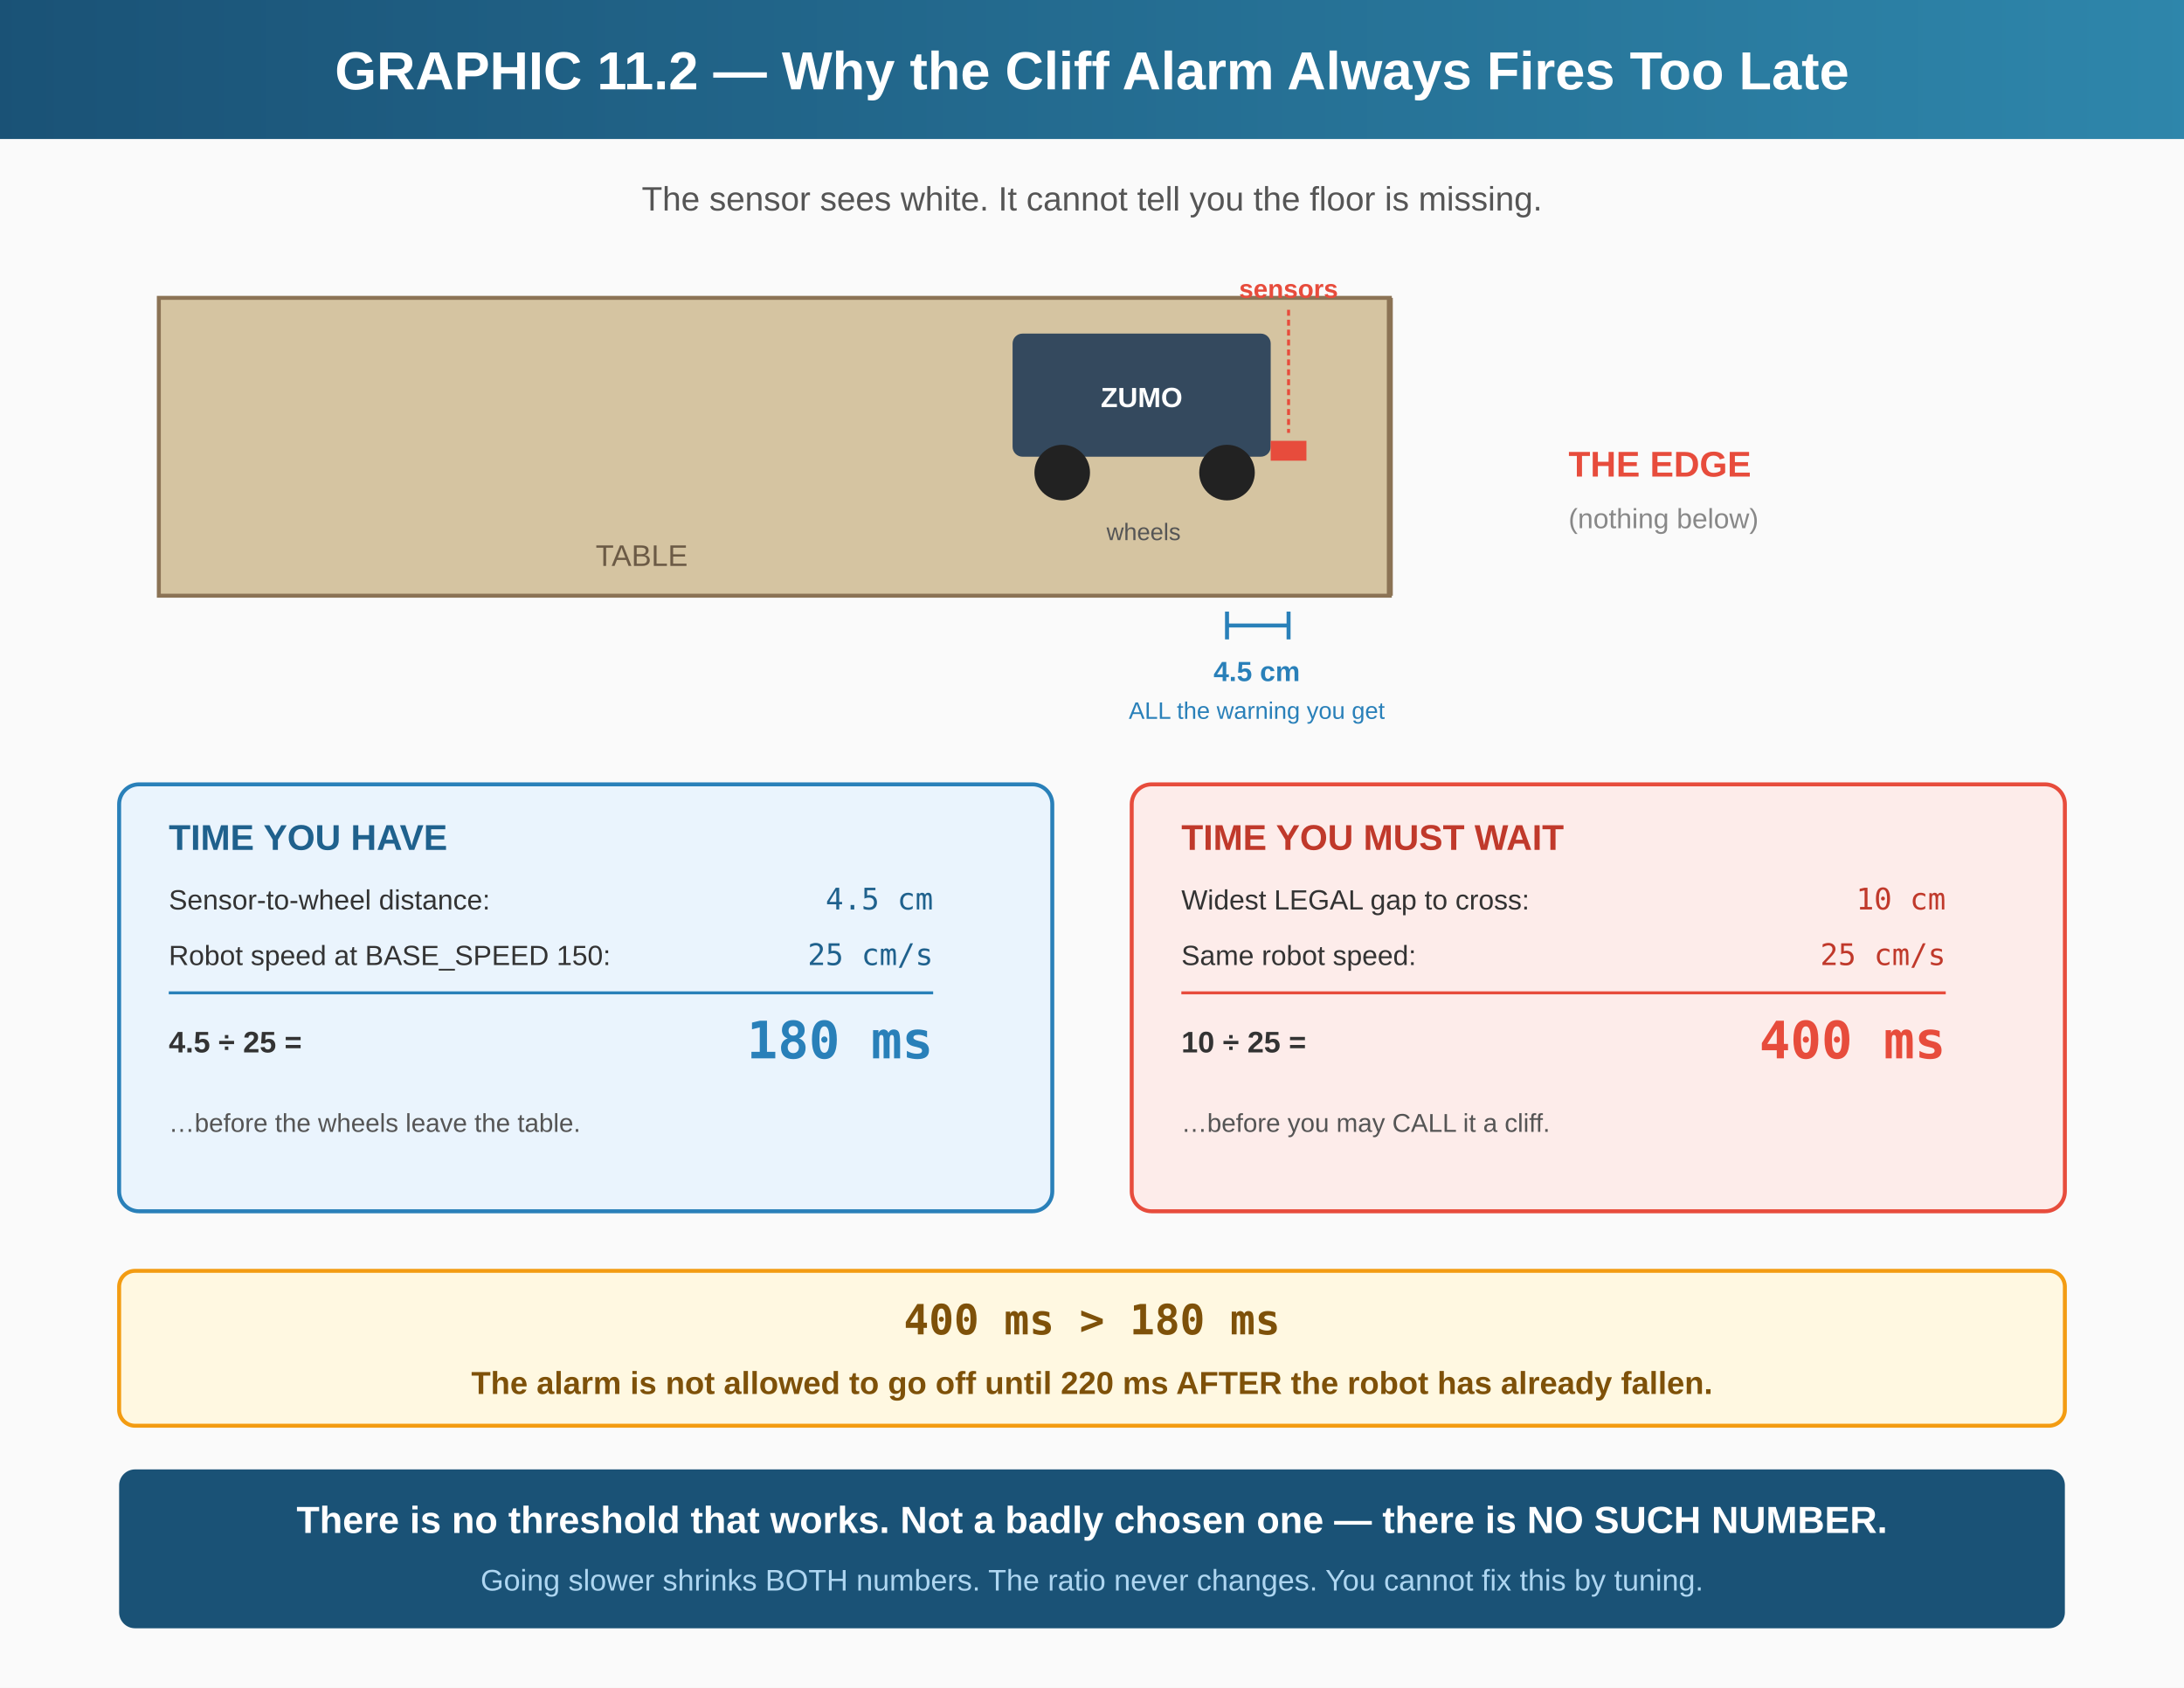
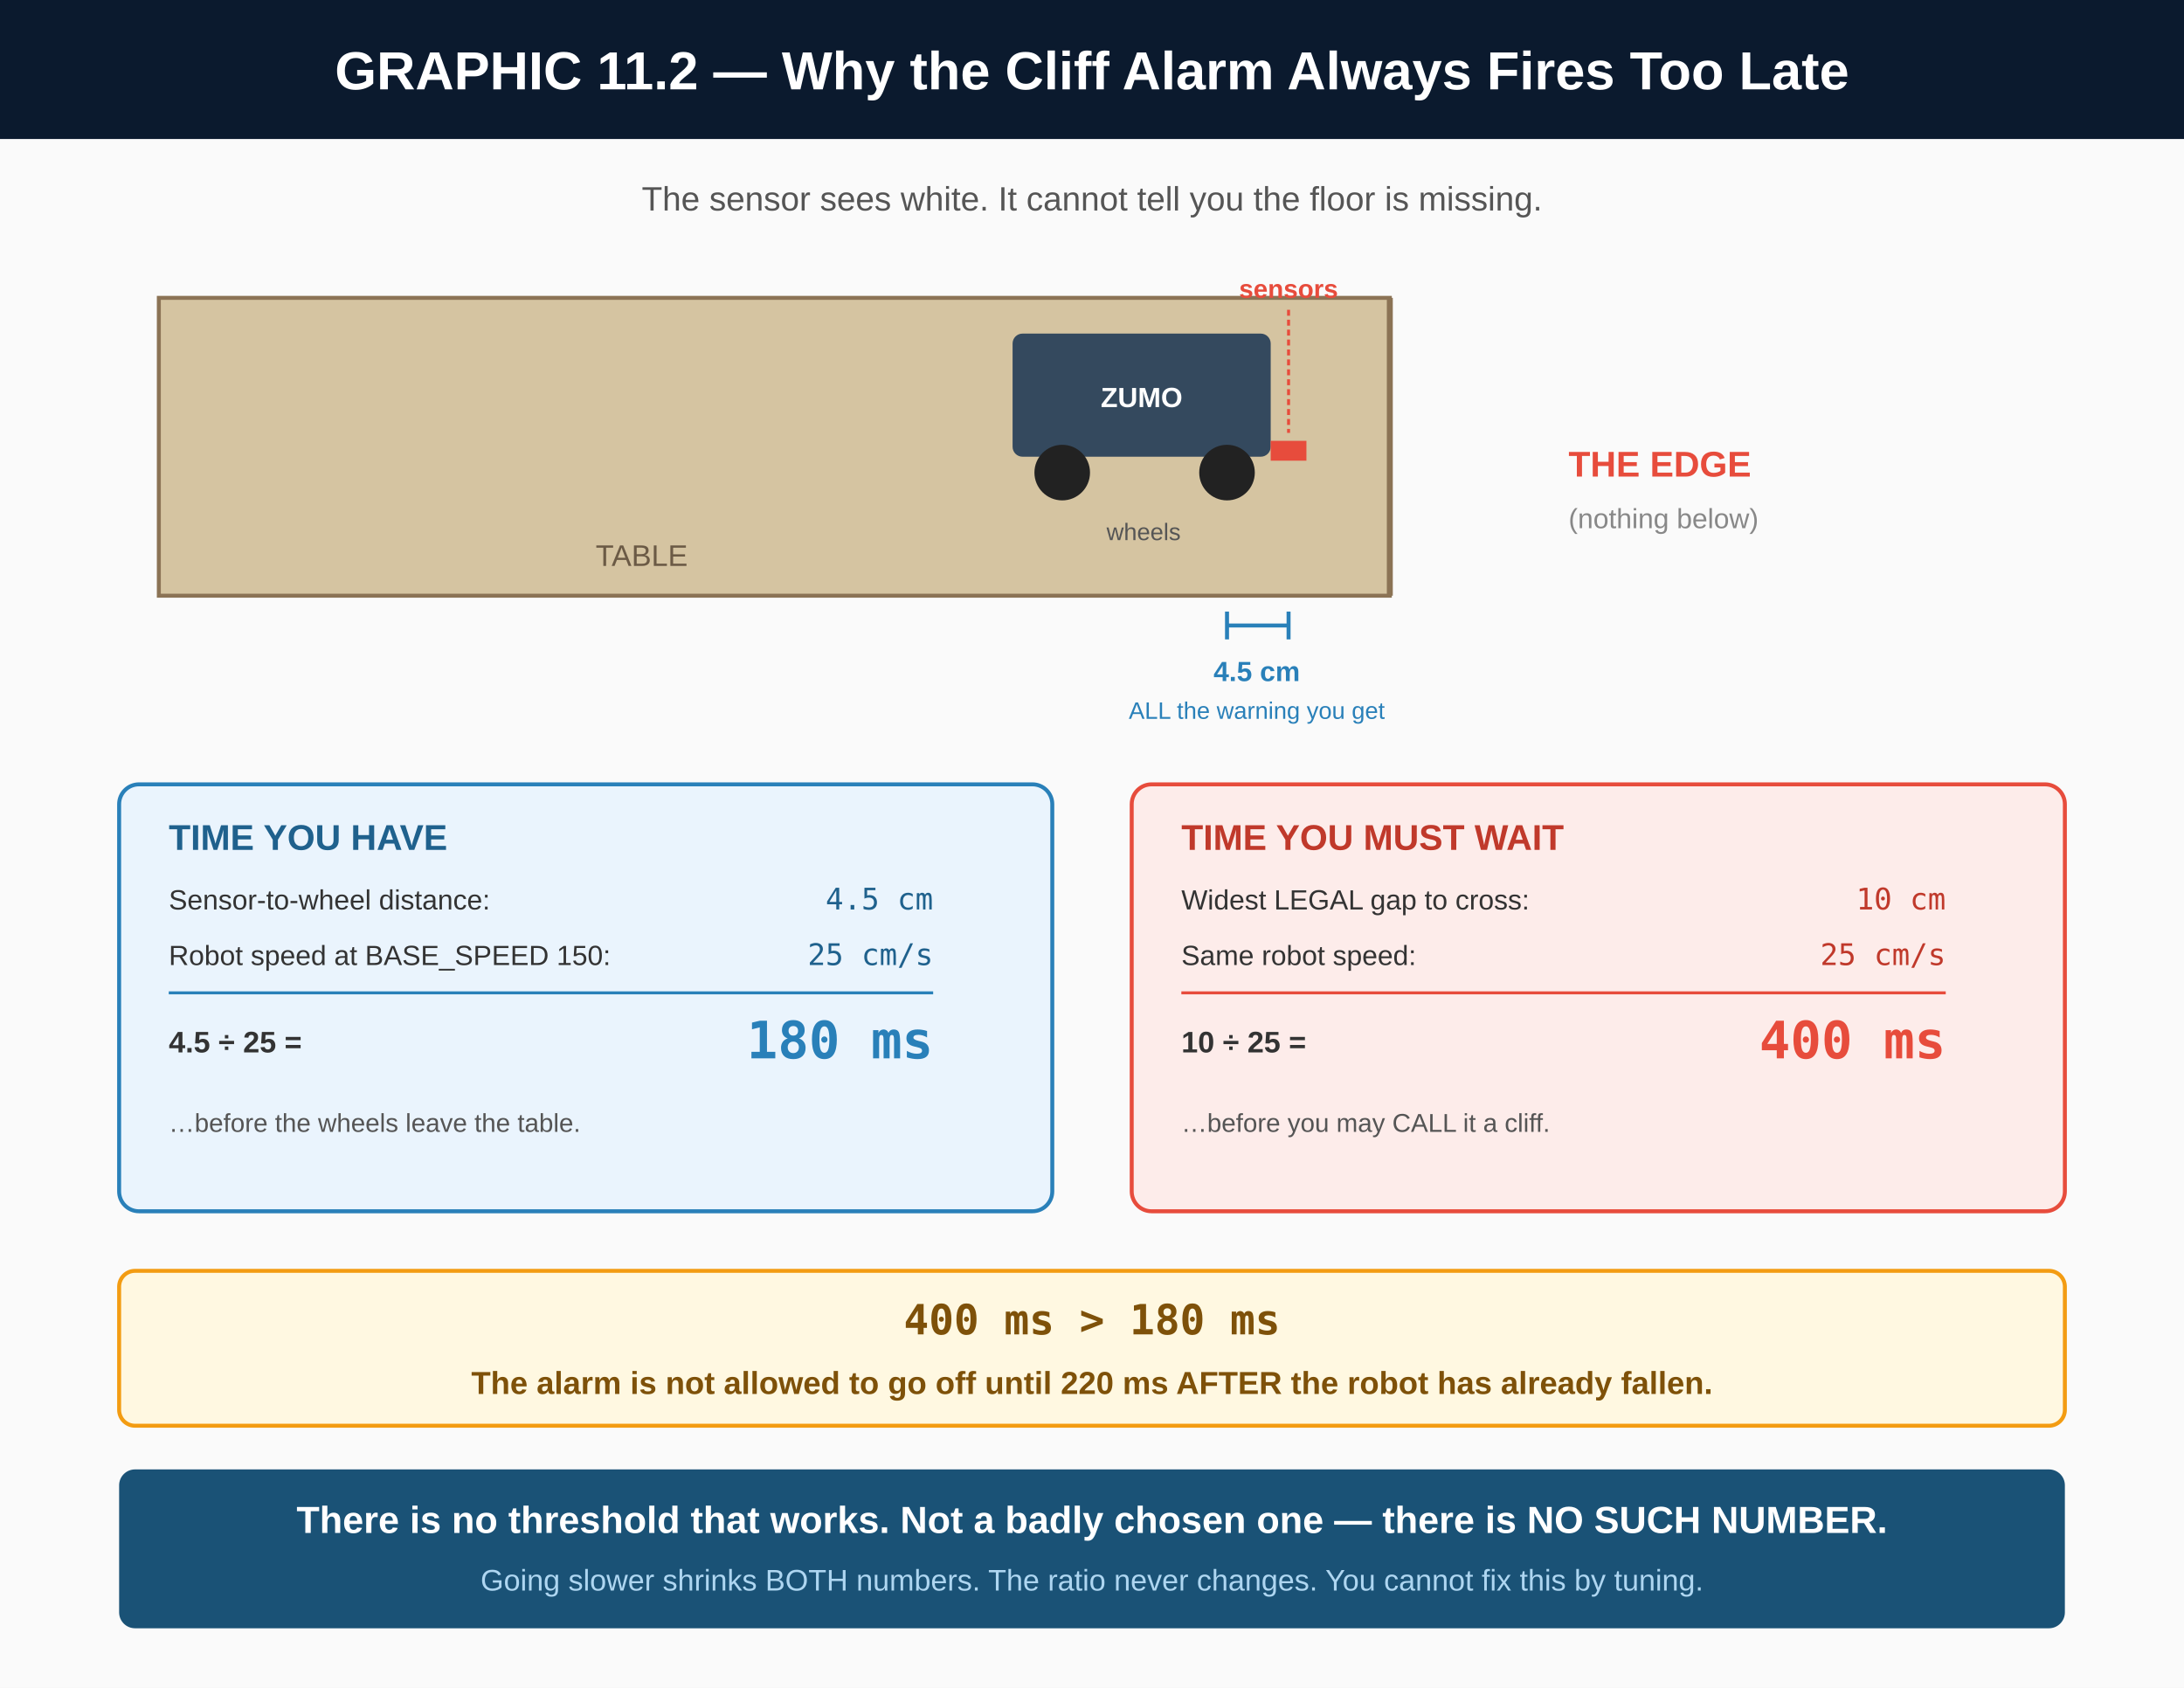
<svg xmlns="http://www.w3.org/2000/svg" viewBox="0 0 1100 850" width="1100" height="850">
  <defs>
-     <linearGradient id="tb2" x1="0" y1="0" x2="1" y2="0">
-       <stop offset="0" stop-color="#1a5276" />
-       <stop offset="1" stop-color="#2e86ab" />
-     </linearGradient>
-   </defs>
+ </defs>
  <rect width="1100" height="850" fill="#fafafa" />
-   <rect x="0" y="0" width="1100" height="70" fill="url(#tb2)" />
+   <rect x="0" y="0" width="1100" height="70" fill="#0B1A2E" />
  <text x="550" y="45" font-family="Segoe UI,Arial" font-size="27" font-weight="bold" fill="#fff" text-anchor="middle">GRAPHIC 11.2 — Why the Cliff Alarm Always Fires Too Late</text>
  <text x="550" y="106" font-family="Segoe UI,Arial" font-size="17" fill="#555" text-anchor="middle">The sensor sees white. It cannot tell you the floor is missing.</text>
  <rect x="80" y="150" width="620" height="150" fill="#d5c4a1" stroke="#8b7355" stroke-width="2" />
  <text x="300" y="285" font-family="Segoe UI,Arial" font-size="15" fill="#6b5a45">TABLE</text>
  <line x1="700" y1="150" x2="700" y2="300" stroke="#8b7355" stroke-width="3" />
  <text x="790" y="240" font-family="Segoe UI,Arial" font-size="18" font-weight="bold" fill="#e74c3c">THE EDGE</text>
  <text x="790" y="266" font-family="Segoe UI,Arial" font-size="14" fill="#888">(nothing below)</text>
  <rect x="510" y="168" width="130" height="62" rx="5" fill="#34495e" />
  <text x="575" y="205" font-family="Segoe UI,Arial" font-size="14" font-weight="bold" fill="#fff" text-anchor="middle">ZUMO</text>
  <circle cx="535" cy="238" r="14" fill="#222" />
  <circle cx="618" cy="238" r="14" fill="#222" />
  <text x="576" y="272" font-family="Segoe UI,Arial" font-size="12" fill="#555" text-anchor="middle">wheels</text>
  <rect x="640" y="222" width="18" height="10" fill="#e74c3c" />
  <text x="649" y="150" font-family="Segoe UI,Arial" font-size="13" font-weight="bold" fill="#e74c3c" text-anchor="middle">sensors</text>
  <line x1="649" y1="156" x2="649" y2="218" stroke="#e74c3c" stroke-width="1.5" stroke-dasharray="3,2" />
  <line x1="618" y1="315" x2="649" y2="315" stroke="#2980b9" stroke-width="2" />
  <line x1="618" y1="308" x2="618" y2="322" stroke="#2980b9" stroke-width="2" />
  <line x1="649" y1="308" x2="649" y2="322" stroke="#2980b9" stroke-width="2" />
  <text x="633" y="343" font-family="Segoe UI,Arial" font-size="14" font-weight="bold" fill="#2980b9" text-anchor="middle">4.5 cm</text>
  <text x="633" y="362" font-family="Segoe UI,Arial" font-size="12" fill="#2980b9" text-anchor="middle">ALL the warning you get</text>
  <rect x="60" y="395" width="470" height="215" rx="10" fill="#eaf4fd" stroke="#2980b9" stroke-width="2" />
  <text x="85" y="428" font-family="Segoe UI,Arial" font-size="18" font-weight="bold" fill="#1f618d">TIME YOU HAVE</text>
  <text x="85" y="458" font-family="Segoe UI,Arial" font-size="14" fill="#333">Sensor-to-wheel distance:</text>
  <text x="470" y="458" font-family="Consolas,monospace" font-size="15" fill="#1f618d" text-anchor="end">4.5 cm</text>
  <text x="85" y="486" font-family="Segoe UI,Arial" font-size="14" fill="#333">Robot speed at BASE_SPEED 150:</text>
  <text x="470" y="486" font-family="Consolas,monospace" font-size="15" fill="#1f618d" text-anchor="end">25 cm/s</text>
  <line x1="85" y1="500" x2="470" y2="500" stroke="#2980b9" stroke-width="1.5" />
  <text x="85" y="530" font-family="Segoe UI,Arial" font-size="15" font-weight="bold" fill="#333">4.5 ÷ 25 =</text>
  <text x="470" y="533" font-family="Consolas,monospace" font-size="26" font-weight="bold" fill="#2980b9" text-anchor="end">180 ms</text>
  <text x="85" y="570" font-family="Segoe UI,Arial" font-size="13" fill="#555">…before the wheels leave the table.</text>
  <rect x="570" y="395" width="470" height="215" rx="10" fill="#fdecea" stroke="#e74c3c" stroke-width="2" />
  <text x="595" y="428" font-family="Segoe UI,Arial" font-size="18" font-weight="bold" fill="#c0392b">TIME YOU MUST WAIT</text>
  <text x="595" y="458" font-family="Segoe UI,Arial" font-size="14" fill="#333">Widest LEGAL gap to cross:</text>
  <text x="980" y="458" font-family="Consolas,monospace" font-size="15" fill="#c0392b" text-anchor="end">10 cm</text>
  <text x="595" y="486" font-family="Segoe UI,Arial" font-size="14" fill="#333">Same robot speed:</text>
  <text x="980" y="486" font-family="Consolas,monospace" font-size="15" fill="#c0392b" text-anchor="end">25 cm/s</text>
  <line x1="595" y1="500" x2="980" y2="500" stroke="#e74c3c" stroke-width="1.5" />
  <text x="595" y="530" font-family="Segoe UI,Arial" font-size="15" font-weight="bold" fill="#333">10 ÷ 25 =</text>
  <text x="980" y="533" font-family="Consolas,monospace" font-size="26" font-weight="bold" fill="#e74c3c" text-anchor="end">400 ms</text>
  <text x="595" y="570" font-family="Segoe UI,Arial" font-size="13" fill="#555">…before you may CALL it a cliff.</text>
  <rect x="60" y="640" width="980" height="78" rx="8" fill="#fff8e1" stroke="#f39c12" stroke-width="2" />
  <text x="550" y="672" font-family="Consolas,monospace" font-size="21" font-weight="bold" fill="#7e5109" text-anchor="middle">400 ms  &gt;  180 ms</text>
  <text x="550" y="702" font-family="Segoe UI,Arial" font-size="16" font-weight="bold" fill="#7e5109" text-anchor="middle">The alarm is not allowed to go off until 220 ms AFTER the robot has already fallen.</text>
  <rect x="60" y="740" width="980" height="80" rx="8" fill="#1a5276" />
  <text x="550" y="772" font-family="Segoe UI,Arial" font-size="19" font-weight="bold" fill="#fff" text-anchor="middle">There is no threshold that works. Not a badly chosen one — there is NO SUCH NUMBER.</text>
  <text x="550" y="801" font-family="Segoe UI,Arial" font-size="15" fill="#aed6f1" text-anchor="middle">Going slower shrinks BOTH numbers. The ratio never changes. You cannot fix this by tuning.</text>
</svg>
